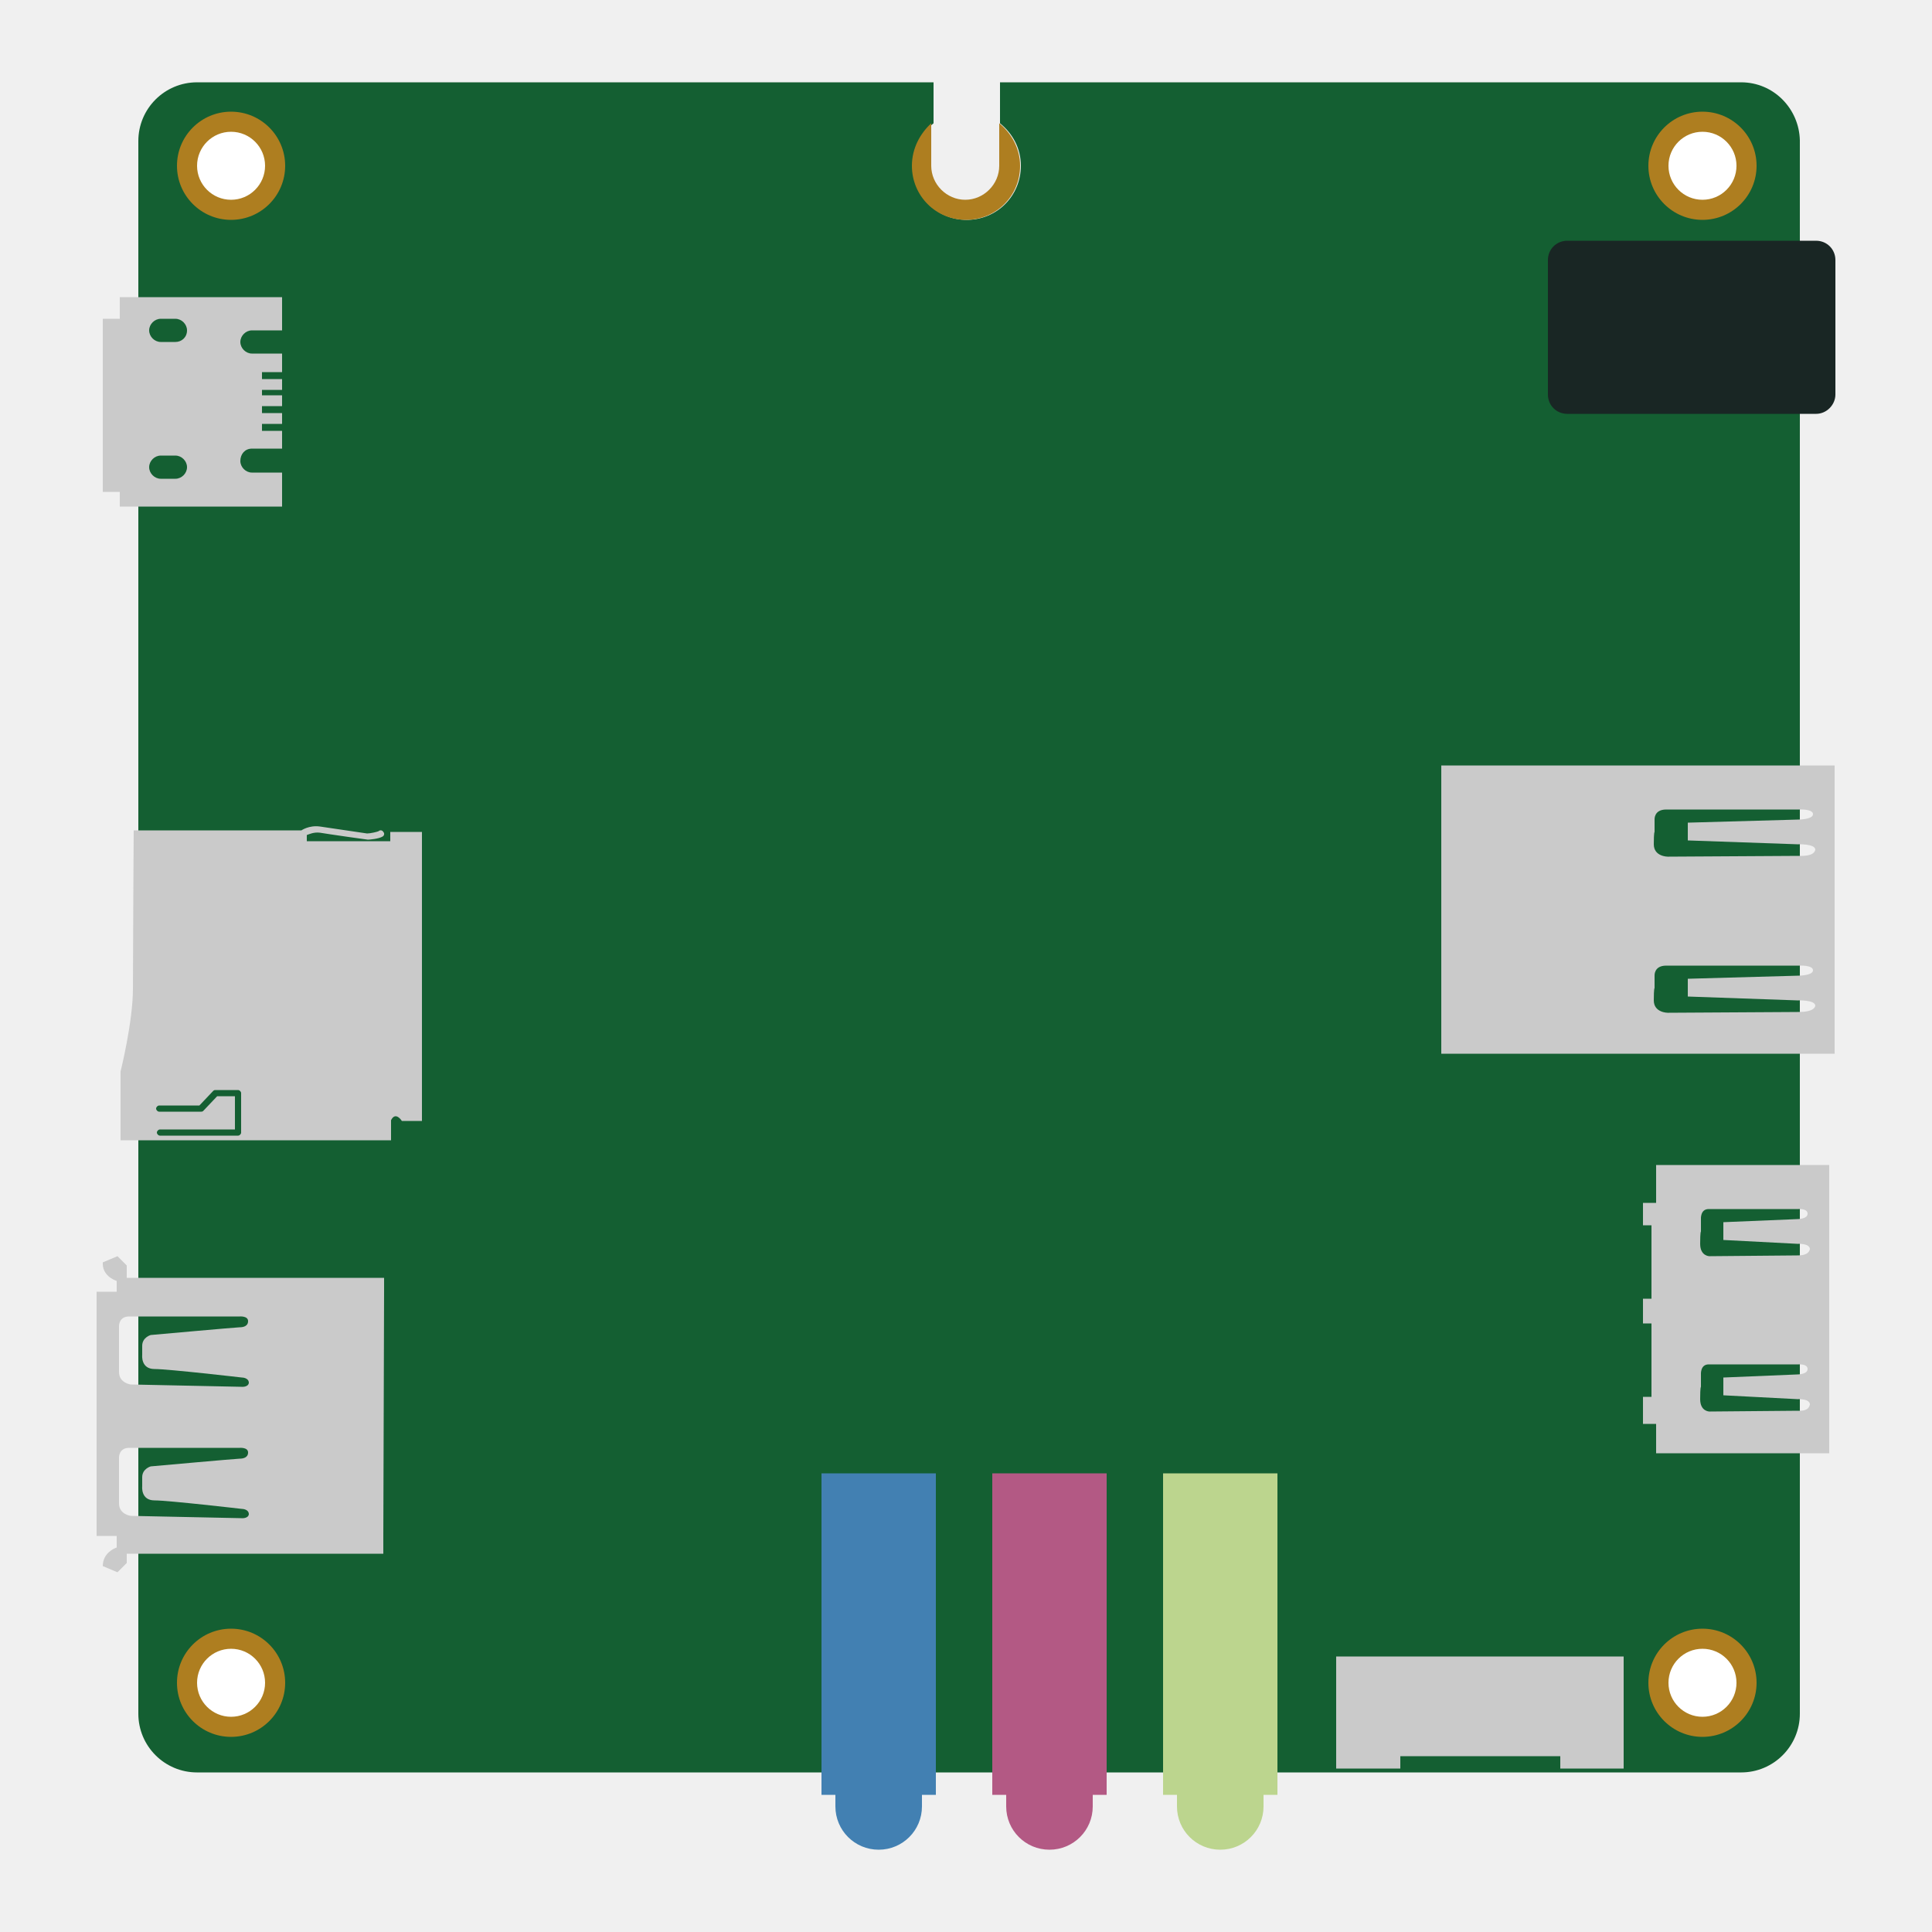
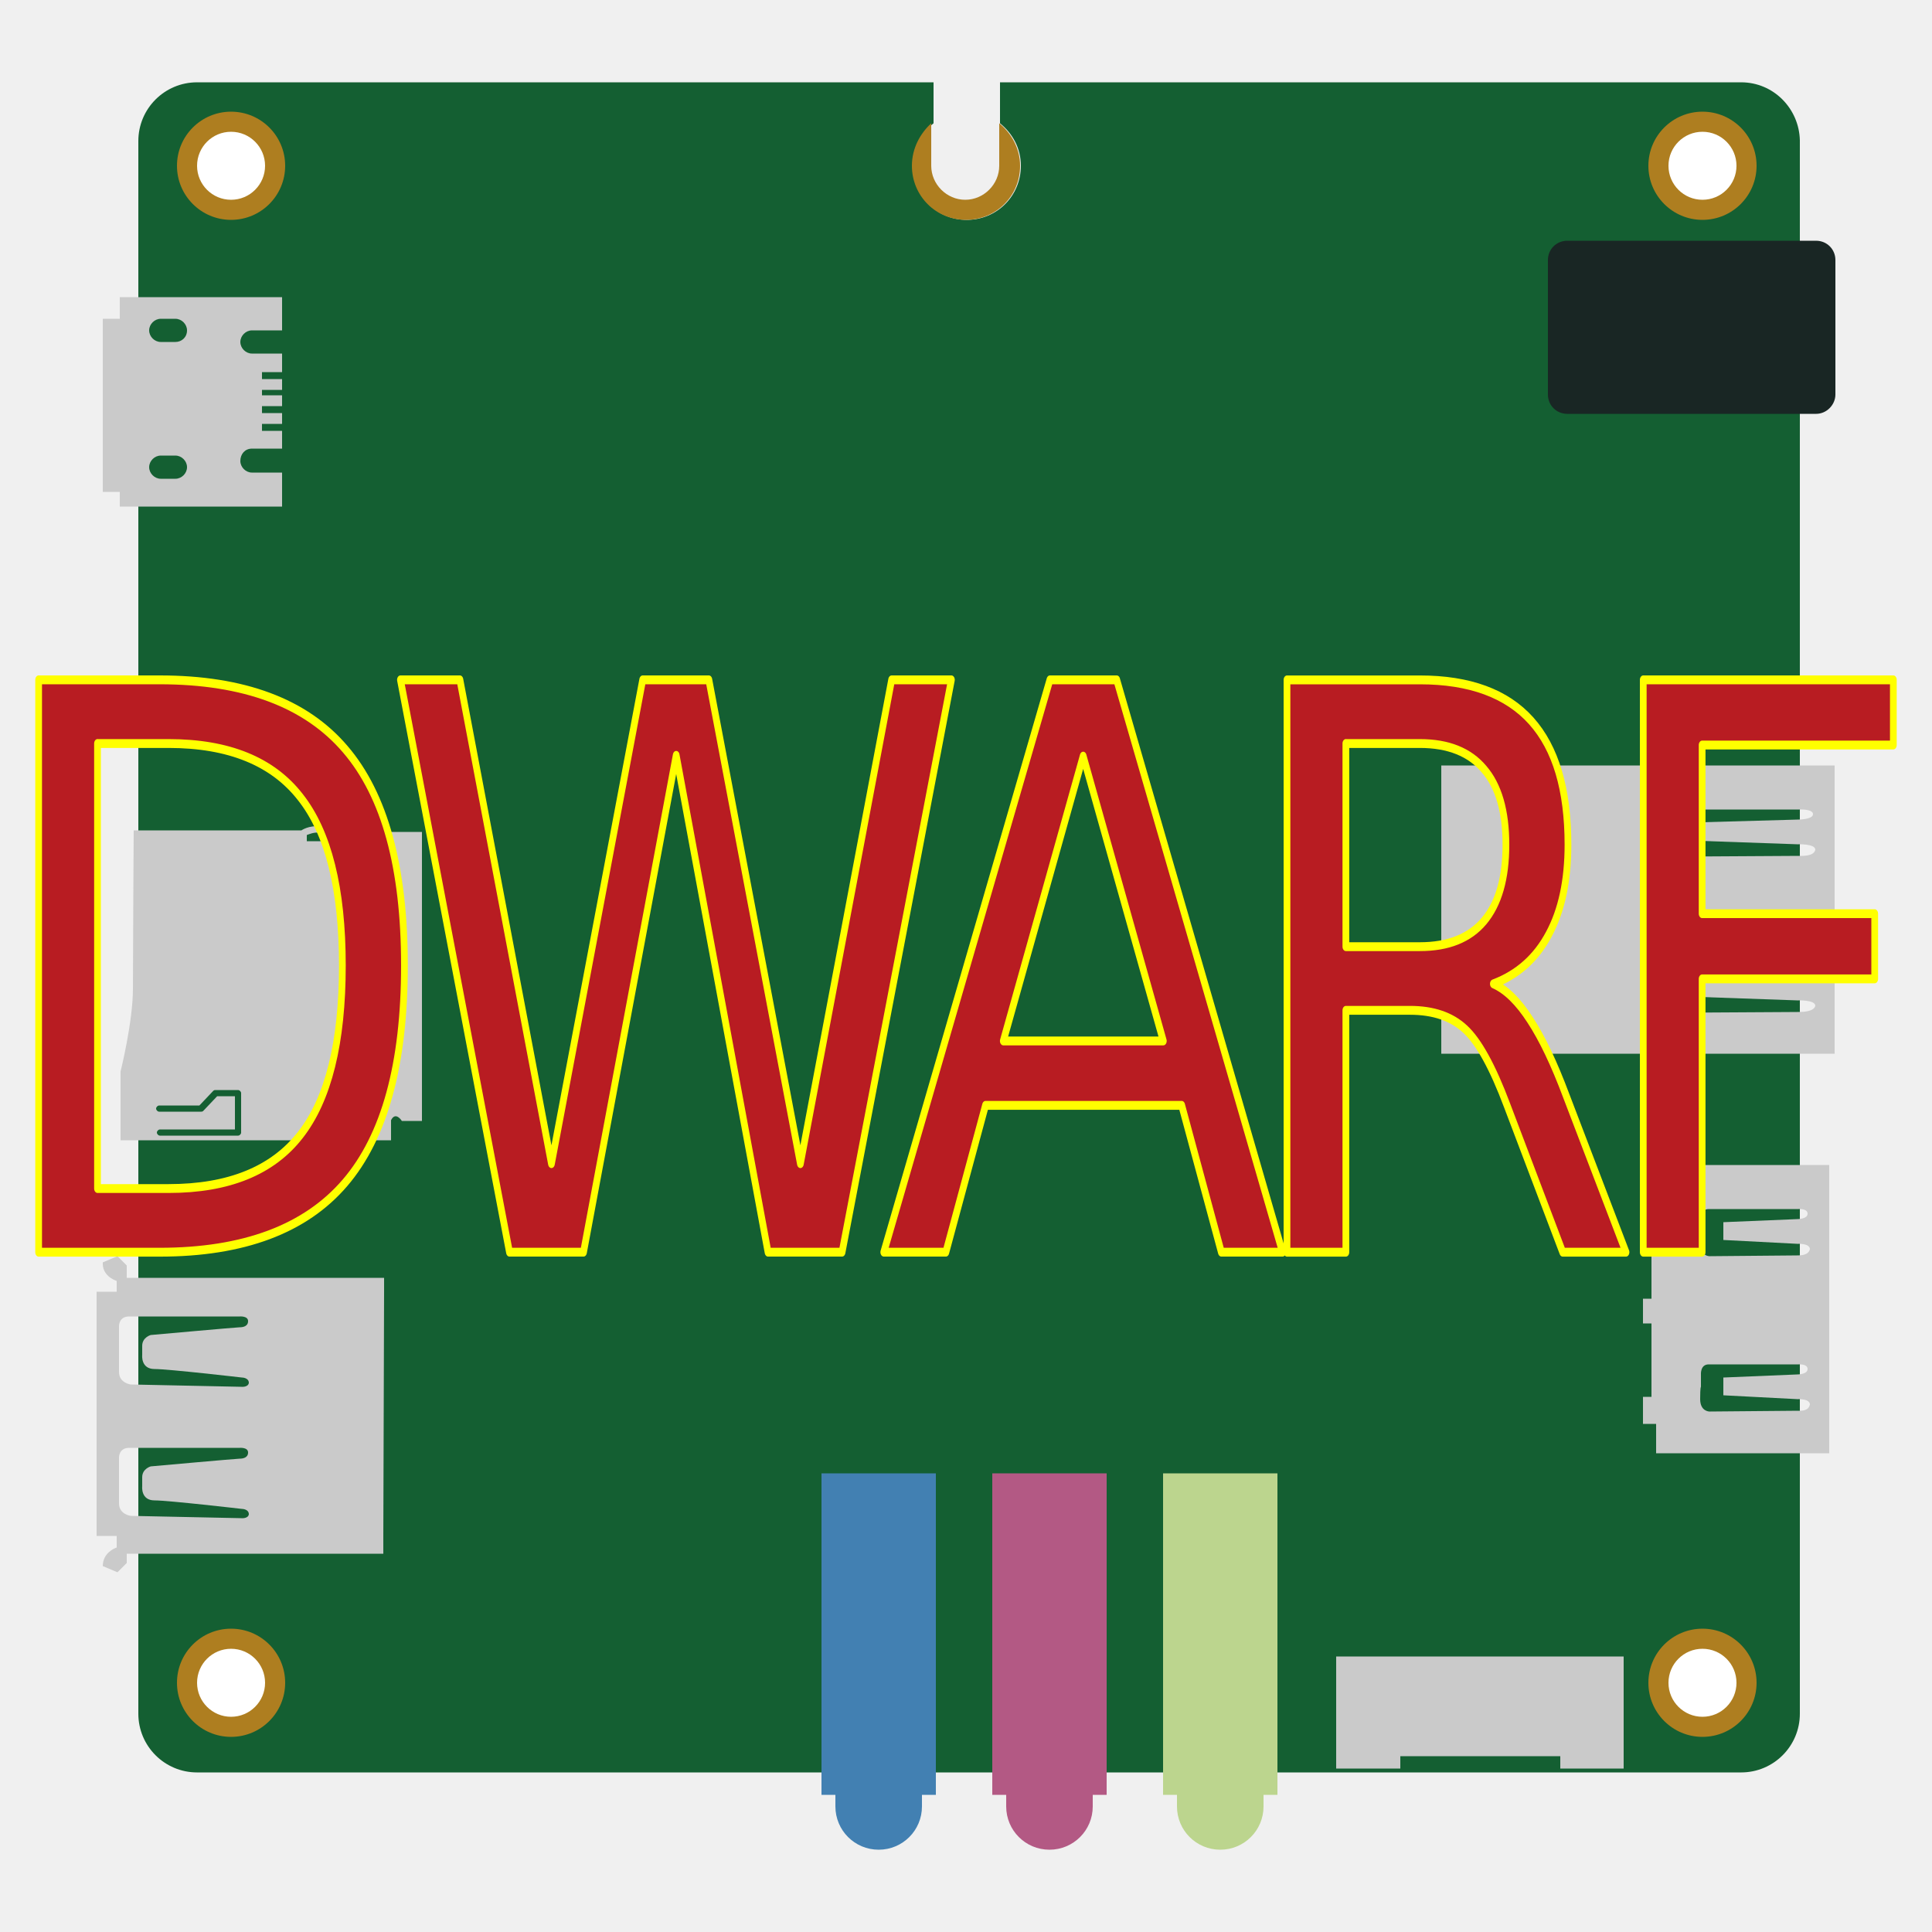
<svg xmlns="http://www.w3.org/2000/svg" width="50" height="50" viewBox="0 0 50 50" id="svg4304" version="1.1">
  <defs id="defs4306" />
  <g id="layer1" transform="translate(0,-1002.362)">
    <g id="g4906" transform="matrix(0.2,0,0,0.2,-201.2857,1078.604)">
      <path class="st0" d="m 1231.729,-370.559 -95.9,0 0,5.3 c 1.6,1.3 2.7,3.2 2.7,5.5 0,3.9 -3.1,7 -7,7 -3.9,0 -7,-3.1 -7,-7 0,-2.2 1.1,-4.2 2.7,-5.5 l 0,-5.3 -95.3,0 c -4.2,0 -7.6,3.4 -7.6,7.6 l 0,203.5 c 0,4.2 3.4,7.6 7.6,7.6 l 199.8,0 c 4.2,0 7.6,-3.4 7.6,-7.6 l 0,-203.6 c -0.1,-4.1 -3.4,-7.5 -7.6,-7.5 z" id="path11" style="fill:#145f32" />
      <g id="g13" transform="translate(979.7286,-407.7592)">
        <circle class="st1" cx="56.6" cy="48" r="7" id="circle15" style="fill:#ae7e20" />
        <circle class="st2" cx="56.6" cy="48" r="4.4" id="circle17" style="fill:#ffffff" />
      </g>
      <g id="g19" transform="translate(979.7286,-407.7592)">
        <circle class="st1" cx="247" cy="48" r="7" id="circle21" style="fill:#ae7e20" />
        <circle class="st2" cx="247" cy="48" r="4.4" id="circle23" style="fill:#ffffff" />
      </g>
      <g id="g25" transform="translate(979.7286,-407.7592)">
        <circle class="st1" cx="56.6" cy="244.3" r="7" id="circle27" style="fill:#ae7e20" />
        <circle class="st2" cx="56.6" cy="244.3" r="4.4" id="circle29" style="fill:#ffffff" />
      </g>
      <g id="g31" transform="translate(979.7286,-407.7592)">
        <circle class="st1" cx="247" cy="244.3" r="7" id="circle33" style="fill:#ae7e20" />
        <circle class="st2" cx="247" cy="244.3" r="4.4" id="circle35" style="fill:#ffffff" />
      </g>
      <path class="st1" d="m 1124.429,-359.759 c 0,3.9 3.1,7 7,7 3.9,0 7,-3.1 7,-7 0,-2.2 -1.1,-4.2 -2.7,-5.5 l 0,5.5 c 0,2.4 -2,4.4 -4.4,4.4 -2.4,0 -4.4,-2 -4.4,-4.4 l 0,-5.5 c -1.4,1.3 -2.5,3.2 -2.5,5.5 z" id="path37" style="fill:#ae7e20" />
      <path class="st3" d="m 1039.029,-323.159 3.9,0 0,-2.3 -2.6,0 0,-0.9 2.6,0 0,-1.4 -2.6,0 0,-0.9 2.6,0 0,-1.4 -2.6,0 0,-0.7 2.6,0 0,-1.4 -2.6,0 0,-0.9 2.6,0 0,-2.4 -3.9,0 c -0.8,0 -1.5,-0.7 -1.5,-1.5 0,-0.8 0.7,-1.5 1.5,-1.5 l 3.9,0 0,-4.3 -21,0 0,2.8 -2.2,0 0,22.4 2.2,0 0,1.9 21,0 0,-4.4 -3.9,0 c -0.8,0 -1.5,-0.7 -1.5,-1.5 0,-0.9 0.6,-1.6 1.5,-1.6 z m -9.9,3.9 -1.9,0 c -0.8,0 -1.5,-0.7 -1.5,-1.5 0,-0.8 0.7,-1.5 1.5,-1.5 l 1.9,0 c 0.8,0 1.5,0.7 1.5,1.5 0,0.8 -0.7,1.5 -1.5,1.5 z m 0,-17.7 -1.9,0 c -0.8,0 -1.5,-0.7 -1.5,-1.5 0,-0.8 0.7,-1.5 1.5,-1.5 l 1.9,0 c 0.8,0 1.5,0.7 1.5,1.5 0,0.9 -0.7,1.5 -1.5,1.5 z" id="path39" style="fill:#cacaca" />
      <path class="st3" d="m 1056.929,-273.459 0,1.1 -10.8,0 0,-0.8 c 0.3,-0.1 0.9,-0.4 1.7,-0.3 1.2,0.2 6.1,0.9 6.2,0.9 0.2,0 1.4,-0.1 1.9,-0.4 0.2,-0.1 0.3,-0.4 0.1,-0.6 -0.1,-0.2 -0.4,-0.3 -0.6,-0.1 -0.2,0.1 -1.1,0.3 -1.5,0.3 0,0 -4.8,-0.7 -6.1,-0.9 -1.4,-0.2 -2.4,0.5 -2.4,0.5 l 0,0 -21.7,0 c 0,0 -0.1,16.2 -0.1,20.5 0,4.3 -1.6,10.7 -1.6,10.7 l 0,8.9 35,0 0,-2.6 c 0.6,-1.2 1.4,0.1 1.4,0.1 l 2.6,0 0,-37.4 -4.1,0 c 0,0 0,0.1 0,0.1 z m -19.3,38.8 c 0,0.2 -0.2,0.4 -0.4,0.4 l -10.1,0 c -0.2,0 -0.4,-0.2 -0.4,-0.4 0,-0.2 0.2,-0.4 0.4,-0.4 l 9.7,0 0,-4.3 -2.3,0 -1.8,1.9 c -0.1,0.1 -0.2,0.1 -0.3,0.1 l -5.4,0 c -0.2,0 -0.4,-0.2 -0.4,-0.4 0,-0.2 0.2,-0.4 0.4,-0.4 l 5.2,0 1.8,-1.9 c 0.1,-0.1 0.2,-0.1 0.3,-0.1 l 2.9,0 c 0.2,0 0.4,0.2 0.4,0.4 0,0 0,5.1 0,5.1 z" id="path41" style="fill:#cacaca" />
      <path class="st4" d="M 1022.529,-200.959" id="path43" style="fill:none;stroke:#cacaca;stroke-width:0.649;stroke-linecap:round;stroke-linejoin:round;stroke-miterlimit:10" />
      <path class="st3" d="m 1056.129,-214.059 0,-1.8 -33.3,0 0,-1.6 -1.2,-1.2 -1.9,0.8 c -0.1,1.7 1.5,2.3 1.8,2.4 l 0,1.4 -2.6,0 0,31.6 2.6,0 0,1.5 c -0.3,0.1 -1.8,0.7 -1.8,2.4 l 1.9,0.8 1.2,-1.2 0,-1.2 33.2,0 0,-2.2 0,0 0.1,-31.7 0,0 z m -18.5,29.3 -14.3,-0.3 c 0,0 -1.5,-0.2 -1.5,-1.6 0,-1.3 0,-3 0,-3 l 0,-3 c 0,0 0,-1.2 1.3,-1.2 1.2,0 14.3,0 14.3,0 0,0 1.1,-0.1 1.1,0.6 0,0.7 -0.7,0.8 -1.1,0.8 -0.4,0 -11.5,1 -11.5,1 0,0 -1.1,0.3 -1.1,1.4 0,1 0,1.2 0,1.2 0,0 -0.2,1.8 1.6,1.8 1.8,0 11.3,1.1 11.3,1.1 0,0 0.9,0 0.9,0.7 -0.1,0.6 -1,0.5 -1,0.5 z m 0,-17 -14.3,-0.3 c 0,0 -1.5,-0.2 -1.5,-1.6 0,-1.3 0,-3 0,-3 l 0,-3 c 0,0 0,-1.2 1.3,-1.2 1.2,0 14.3,0 14.3,0 0,0 1.1,-0.1 1.1,0.6 0,0.7 -0.7,0.8 -1.1,0.8 -0.4,0 -11.5,1 -11.5,1 0,0 -1.1,0.3 -1.1,1.4 0,1 0,1.2 0,1.2 0,0 -0.2,1.8 1.6,1.8 1.8,0 11.3,1.1 11.3,1.1 0,0 0.9,0 0.9,0.7 -0.1,0.6 -1,0.5 -1,0.5 z" id="path45" style="fill:#cacaca" />
      <path class="st5" d="m 1127.429,-190.559 -14.7,0 0,41.6 1.8,0 0,1.5 c 0,3.1 2.5,5.6 5.6,5.6 3.1,0 5.6,-2.5 5.6,-5.6 l 0,-1.5 1.8,0 0,-41.6 -0.1,0 0,0 z" id="path47" style="fill:#4280b2" />
      <path class="st6" d="m 1149.529,-190.559 -14.7,0 0,41.6 1.8,0 0,1.5 c 0,3.1 2.5,5.6 5.6,5.6 3.1,0 5.6,-2.5 5.6,-5.6 l 0,-1.5 1.8,0 0,-41.6 -0.1,0 0,0 z" id="path49" style="fill:#b35984" />
      <path class="st7" d="m 1171.629,-190.559 -14.7,0 0,41.6 1.8,0 0,1.5 c 0,3.1 2.5,5.6 5.6,5.6 3.1,0 5.6,-2.5 5.6,-5.6 l 0,-1.5 1.8,0 0,-41.6 -0.1,0 0,0 z" id="path51" style="fill:#bcd58e" />
      <polygon class="st3" points="236.8,255.4 236.8,240.9 199.6,240.9 199.6,255.4 207.9,255.4 207.9,253.8 228.6,253.8 228.6,255.4 " id="polygon53" style="fill:#cacaca" transform="translate(979.7286,-407.7592)" />
      <path class="st3" d="m 1220.729,-230.459 0,4.9 -1.7,0 0,2.9 1.1,0 0,9.5 -1.1,0 0,3.2 1.1,0 0,9.5 -1.1,0 0,3.5 1.7,0 0,3.8 22.4,0 0,-37.3 -22.4,0 0,0 z m 18.2,31.8 c -0.5,0 -11.3,0.1 -11.3,0.1 0,0 -1.2,0 -1.2,-1.6 0,-1.6 0.1,-1.6 0.1,-1.6 l 0,-1.6 c 0,0 -0.1,-1.3 1,-1.3 1,0 11.6,0 11.6,0 0,0 1.2,-0.1 1.2,0.6 0,0.7 -1.3,0.7 -1.3,0.7 l -9.6,0.4 0,2.3 9.6,0.5 c 0,0 1.6,-0.1 1.6,0.7 -0.2,0.9 -1.2,0.8 -1.7,0.8 z m 0,-20.1 c -0.5,0 -11.3,0.1 -11.3,0.1 0,0 -1.2,0 -1.2,-1.6 0,-1.6 0.1,-1.6 0.1,-1.6 l 0,-1.6 c 0,0 -0.1,-1.3 1,-1.3 1,0 11.6,0 11.6,0 0,0 1.2,-0.1 1.2,0.6 0,0.7 -1.3,0.7 -1.3,0.7 l -9.6,0.4 0,2.3 9.6,0.5 c 0,0 1.6,-0.1 1.6,0.7 -0.2,0.8 -1.2,0.8 -1.7,0.8 z" id="path55" style="fill:#cacaca" />
      <path class="st3" d="m 1192.929,-244.859 50.9,0 0,-37.3 -50.9,0 0,37.3 0,0 z m 46,-5.4 c -0.7,0 -16.7,0.1 -16.7,0.1 0,0 -1.8,0 -1.8,-1.6 0,-1.6 0.1,-1.6 0.1,-1.6 l 0,-1.6 c 0,0 -0.1,-1.3 1.5,-1.3 1.6,0 17.2,0 17.2,0 0,0 1.8,-0.1 1.8,0.6 0,0.7 -1.9,0.7 -1.9,0.7 l -14.3,0.4 0,2.3 14.2,0.5 c 0,0 2.3,-0.1 2.3,0.7 -0.2,0.8 -1.7,0.8 -2.4,0.8 z m 0,-20.2 c -0.7,0 -16.7,0.1 -16.7,0.1 0,0 -1.8,0 -1.8,-1.6 0,-1.6 0.1,-1.6 0.1,-1.6 l 0,-1.6 c 0,0 -0.1,-1.3 1.5,-1.3 1.6,0 17.2,0 17.2,0 0,0 1.8,-0.1 1.8,0.6 0,0.7 -1.9,0.7 -1.9,0.7 l -14.3,0.4 0,2.3 14.2,0.5 c 0,0 2.3,-0.1 2.3,0.7 -0.2,0.9 -1.7,0.8 -2.4,0.8 z" id="path57" style="fill:#cacaca" />
      <path class="st8" d="m 1241.429,-327.659 -32.2,0 c -1.4,0 -2.5,-1.1 -2.5,-2.5 l 0,-17.4 c 0,-1.4 1.1,-2.5 2.5,-2.5 l 32.2,0 c 1.4,0 2.5,1.1 2.5,2.5 l 0,17.4 c 0,1.3 -1.1,2.5 -2.5,2.5 z" id="path59" style="fill:#192624" />
    </g>
+     <g transform="matrix(0.7607295,0,0,1.000438,5.973434,-3.76531e-5)" style="font-style:normal;font-weight:normal;font-size:20.309px;line-height:125%;font-family:sans-serif;letter-spacing:0px;word-spacing:0px;fill:#b81c22;fill-opacity:1;stroke:#ffff00;stroke-width:0.229;stroke-linecap:round;stroke-linejoin:round;stroke-opacity:1;stroke-miterlimit:4;stroke-dasharray:none" id="text4148">
+       <path d="m -4.535,1021.156 0,11.513 2.42,0 q 3.064,0 4.482,-1.388 1.428,-1.388 1.428,-4.383 0,-2.975 -1.428,-4.353 -1.418,-1.388 -4.482,-1.388 l -2.42,0 z m -2.003,-1.646 4.115,0 q 4.304,0 6.317,1.795 2.013,1.785 2.013,5.593 0,3.828 -2.023,5.623 -2.023,1.795 -6.307,1.795 l -4.115,0 0,-14.805 z" id="path4162" style="stroke:#ffff00;stroke-opacity:1;stroke-width:0.229;stroke-miterlimit:4;stroke-dasharray:none;stroke-linejoin:round;stroke-linecap:round" />
+       <path d="m 5.771,1019.51 2.023,0 3.114,12.515 3.104,-12.515 2.251,0 3.114,12.515 3.104,-12.515 2.033,0 -3.719,14.805 -2.519,0 -3.124,-12.852 -3.153,12.852 -2.519,0 -3.709,-14.805 z" id="path4164" style="stroke:#ffff00;stroke-opacity:1;stroke-width:0.229;stroke-miterlimit:4;stroke-dasharray:none;stroke-linejoin:round;stroke-linecap:round" />
+       <path d="m 28.997,1021.483 -2.717,7.368 5.444,0 -2.727,-7.368 z m -1.13,-1.973 2.271,0 5.642,14.805 -2.082,0 -1.349,-3.798 -6.674,0 -1.349,3.798 -2.112,0 5.652,-14.805 z" id="path4166" style="stroke:#ffff00;stroke-opacity:1;stroke-width:0.229;stroke-miterlimit:4;stroke-dasharray:none;stroke-linejoin:round;stroke-linecap:round" />
+       <path d="m 42.952,1027.374 q 0.645,0.218 1.249,0.932 0.615,0.714 1.23,1.964 l 2.033,4.046 -2.152,0 -1.894,-3.798 q -0.734,-1.488 -1.428,-1.973 -0.684,-0.486 -1.874,-0.486 l -2.182,0 0,6.257 -2.003,0 0,-14.805 4.522,0 q 2.539,0 3.788,1.061 1.249,1.061 1.249,3.203 0,1.398 -0.654,2.32 -0.645,0.922 -1.884,1.279 z m -5.018,-6.218 0,5.256 2.519,0 q 1.448,0 2.182,-0.664 0.744,-0.674 0.744,-1.973 0,-1.299 -0.744,-1.954 -0.734,-0.664 -2.182,-0.664 l -2.519,0 z" id="path4168" style="stroke:#ffff00;stroke-opacity:1;stroke-width:0.229;stroke-miterlimit:4;stroke-dasharray:none;stroke-linejoin:round;stroke-linecap:round" />
+       <path d="m 48.051,1019.51 8.508,0 0,1.686 -6.505,0 0,4.363 5.871,0 0,1.686 -5.871,0 0,7.071 -2.003,0 0,-14.805 z" id="path4170" style="stroke:#ffff00;stroke-opacity:1;stroke-width:0.229;stroke-miterlimit:4;stroke-dasharray:none;stroke-linejoin:round;stroke-linecap:round" />
+     </g>
  </g>
</svg>
